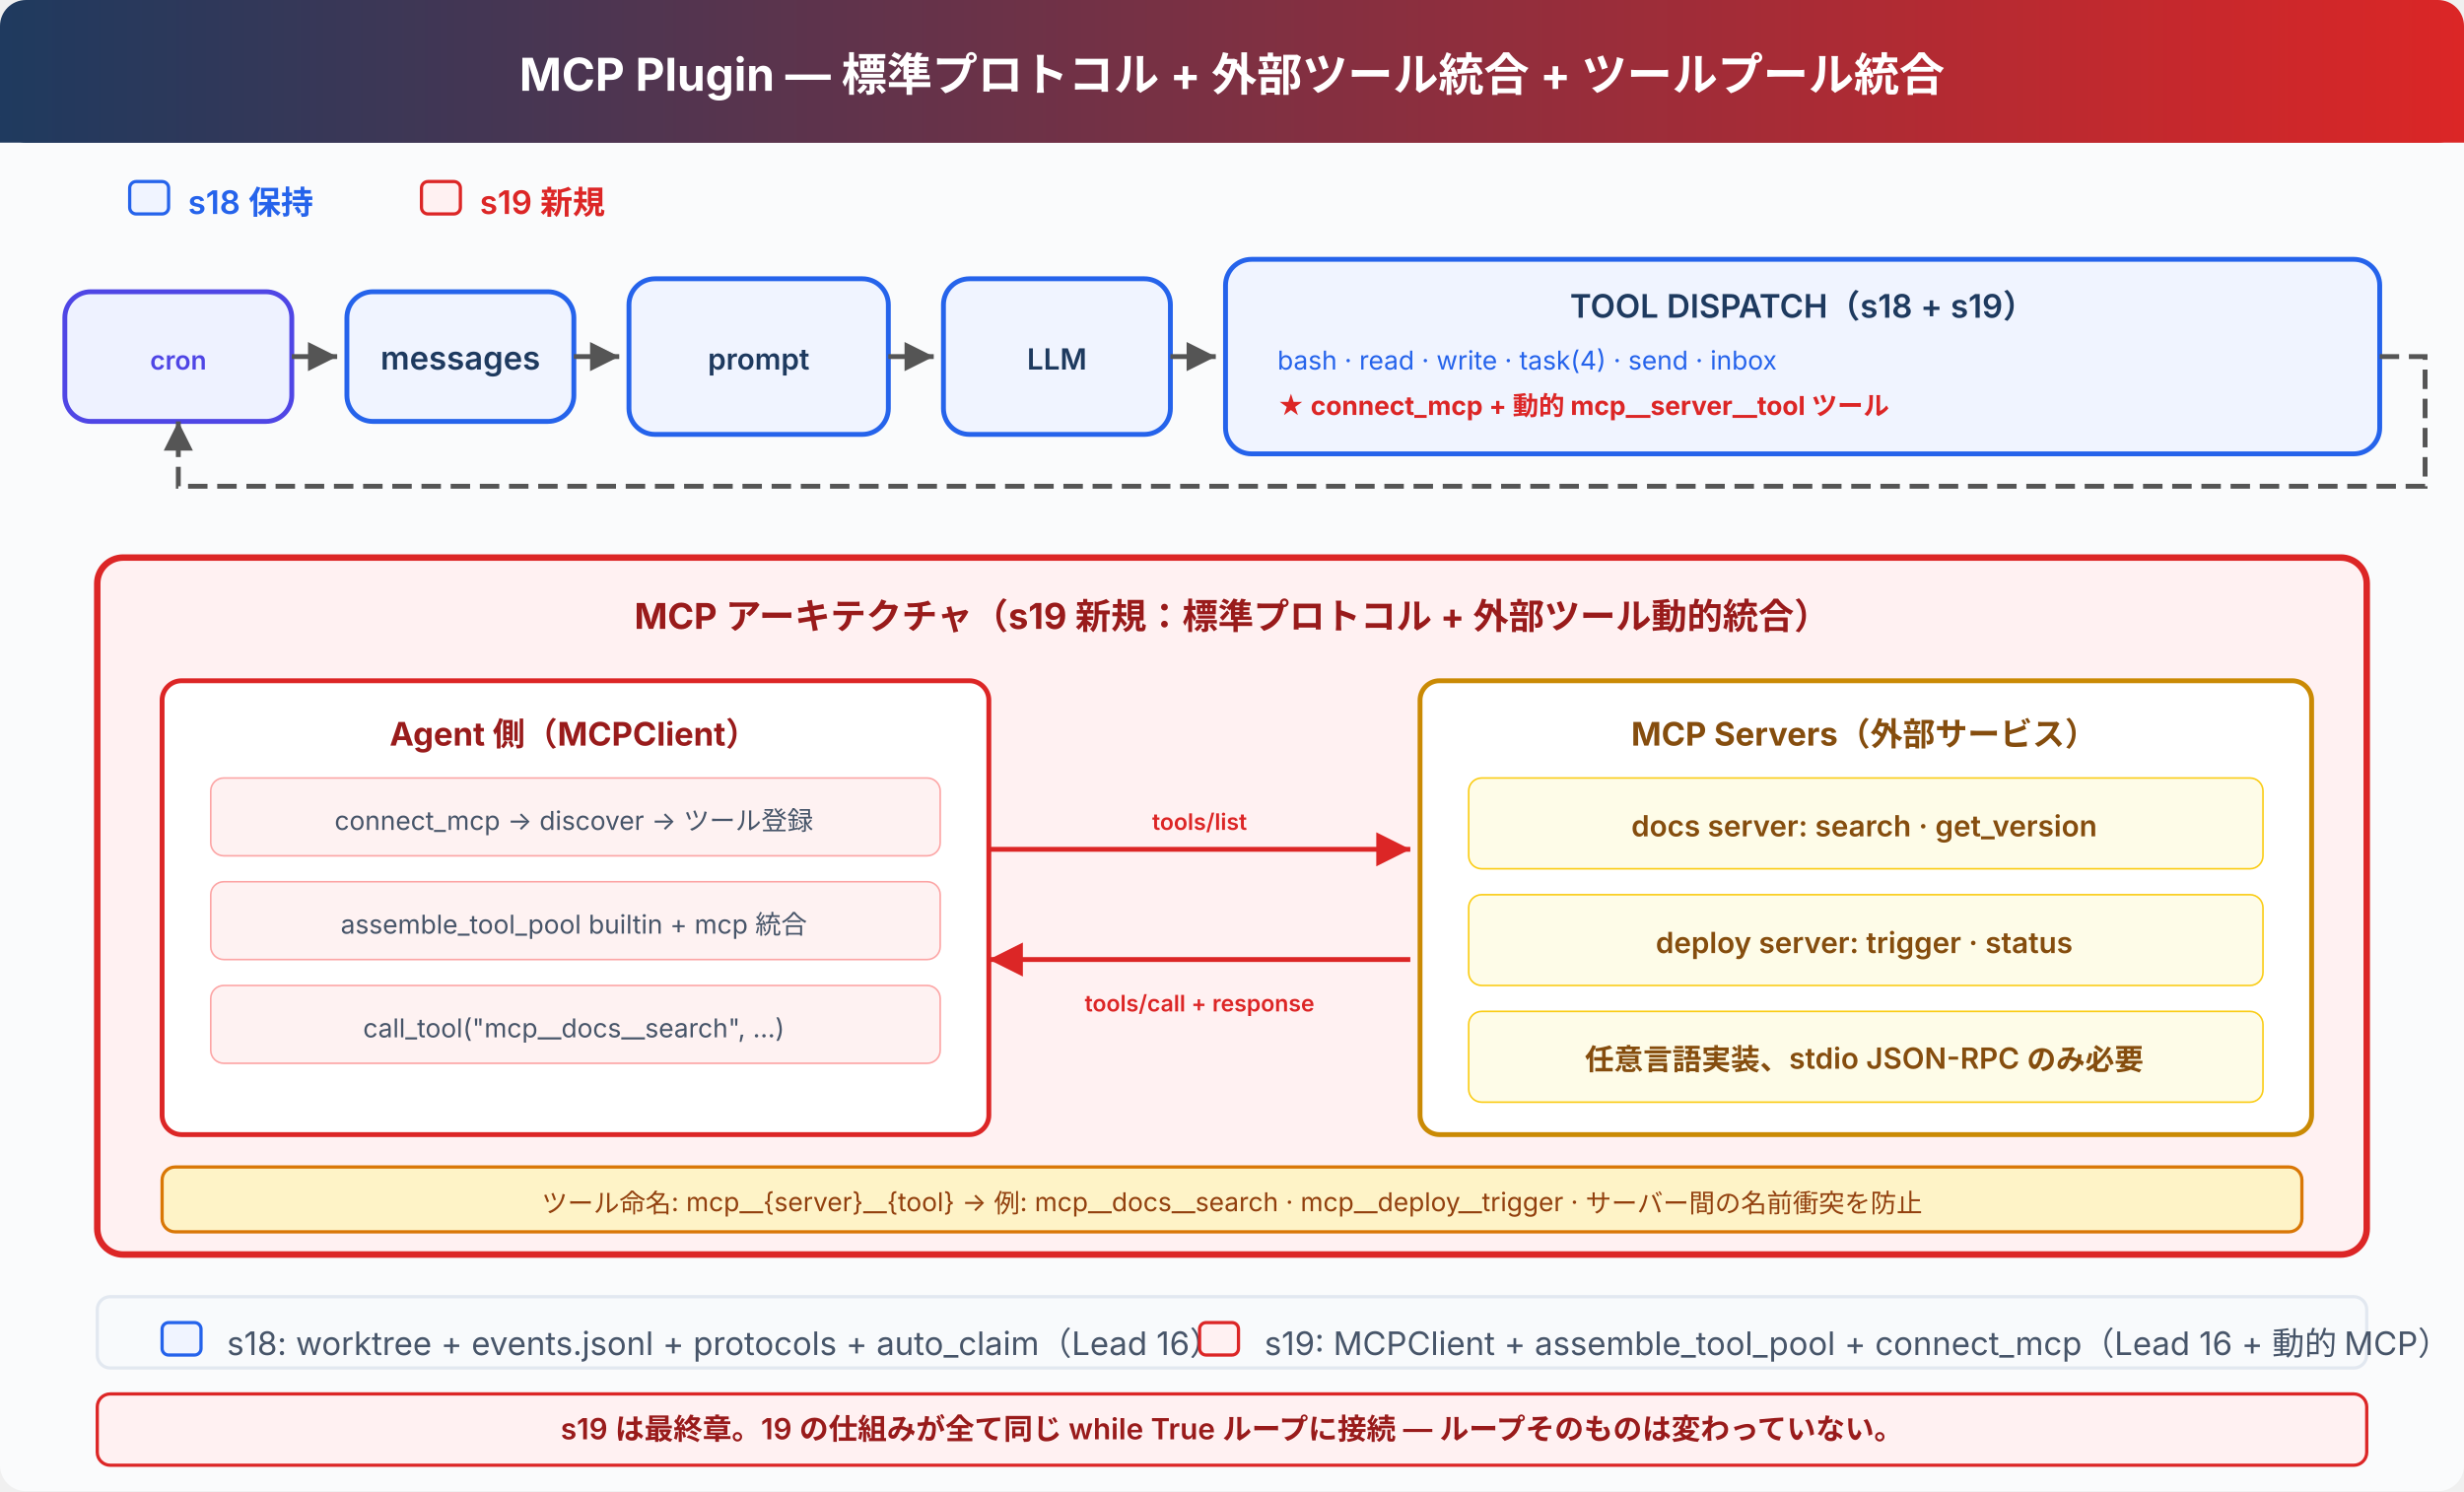
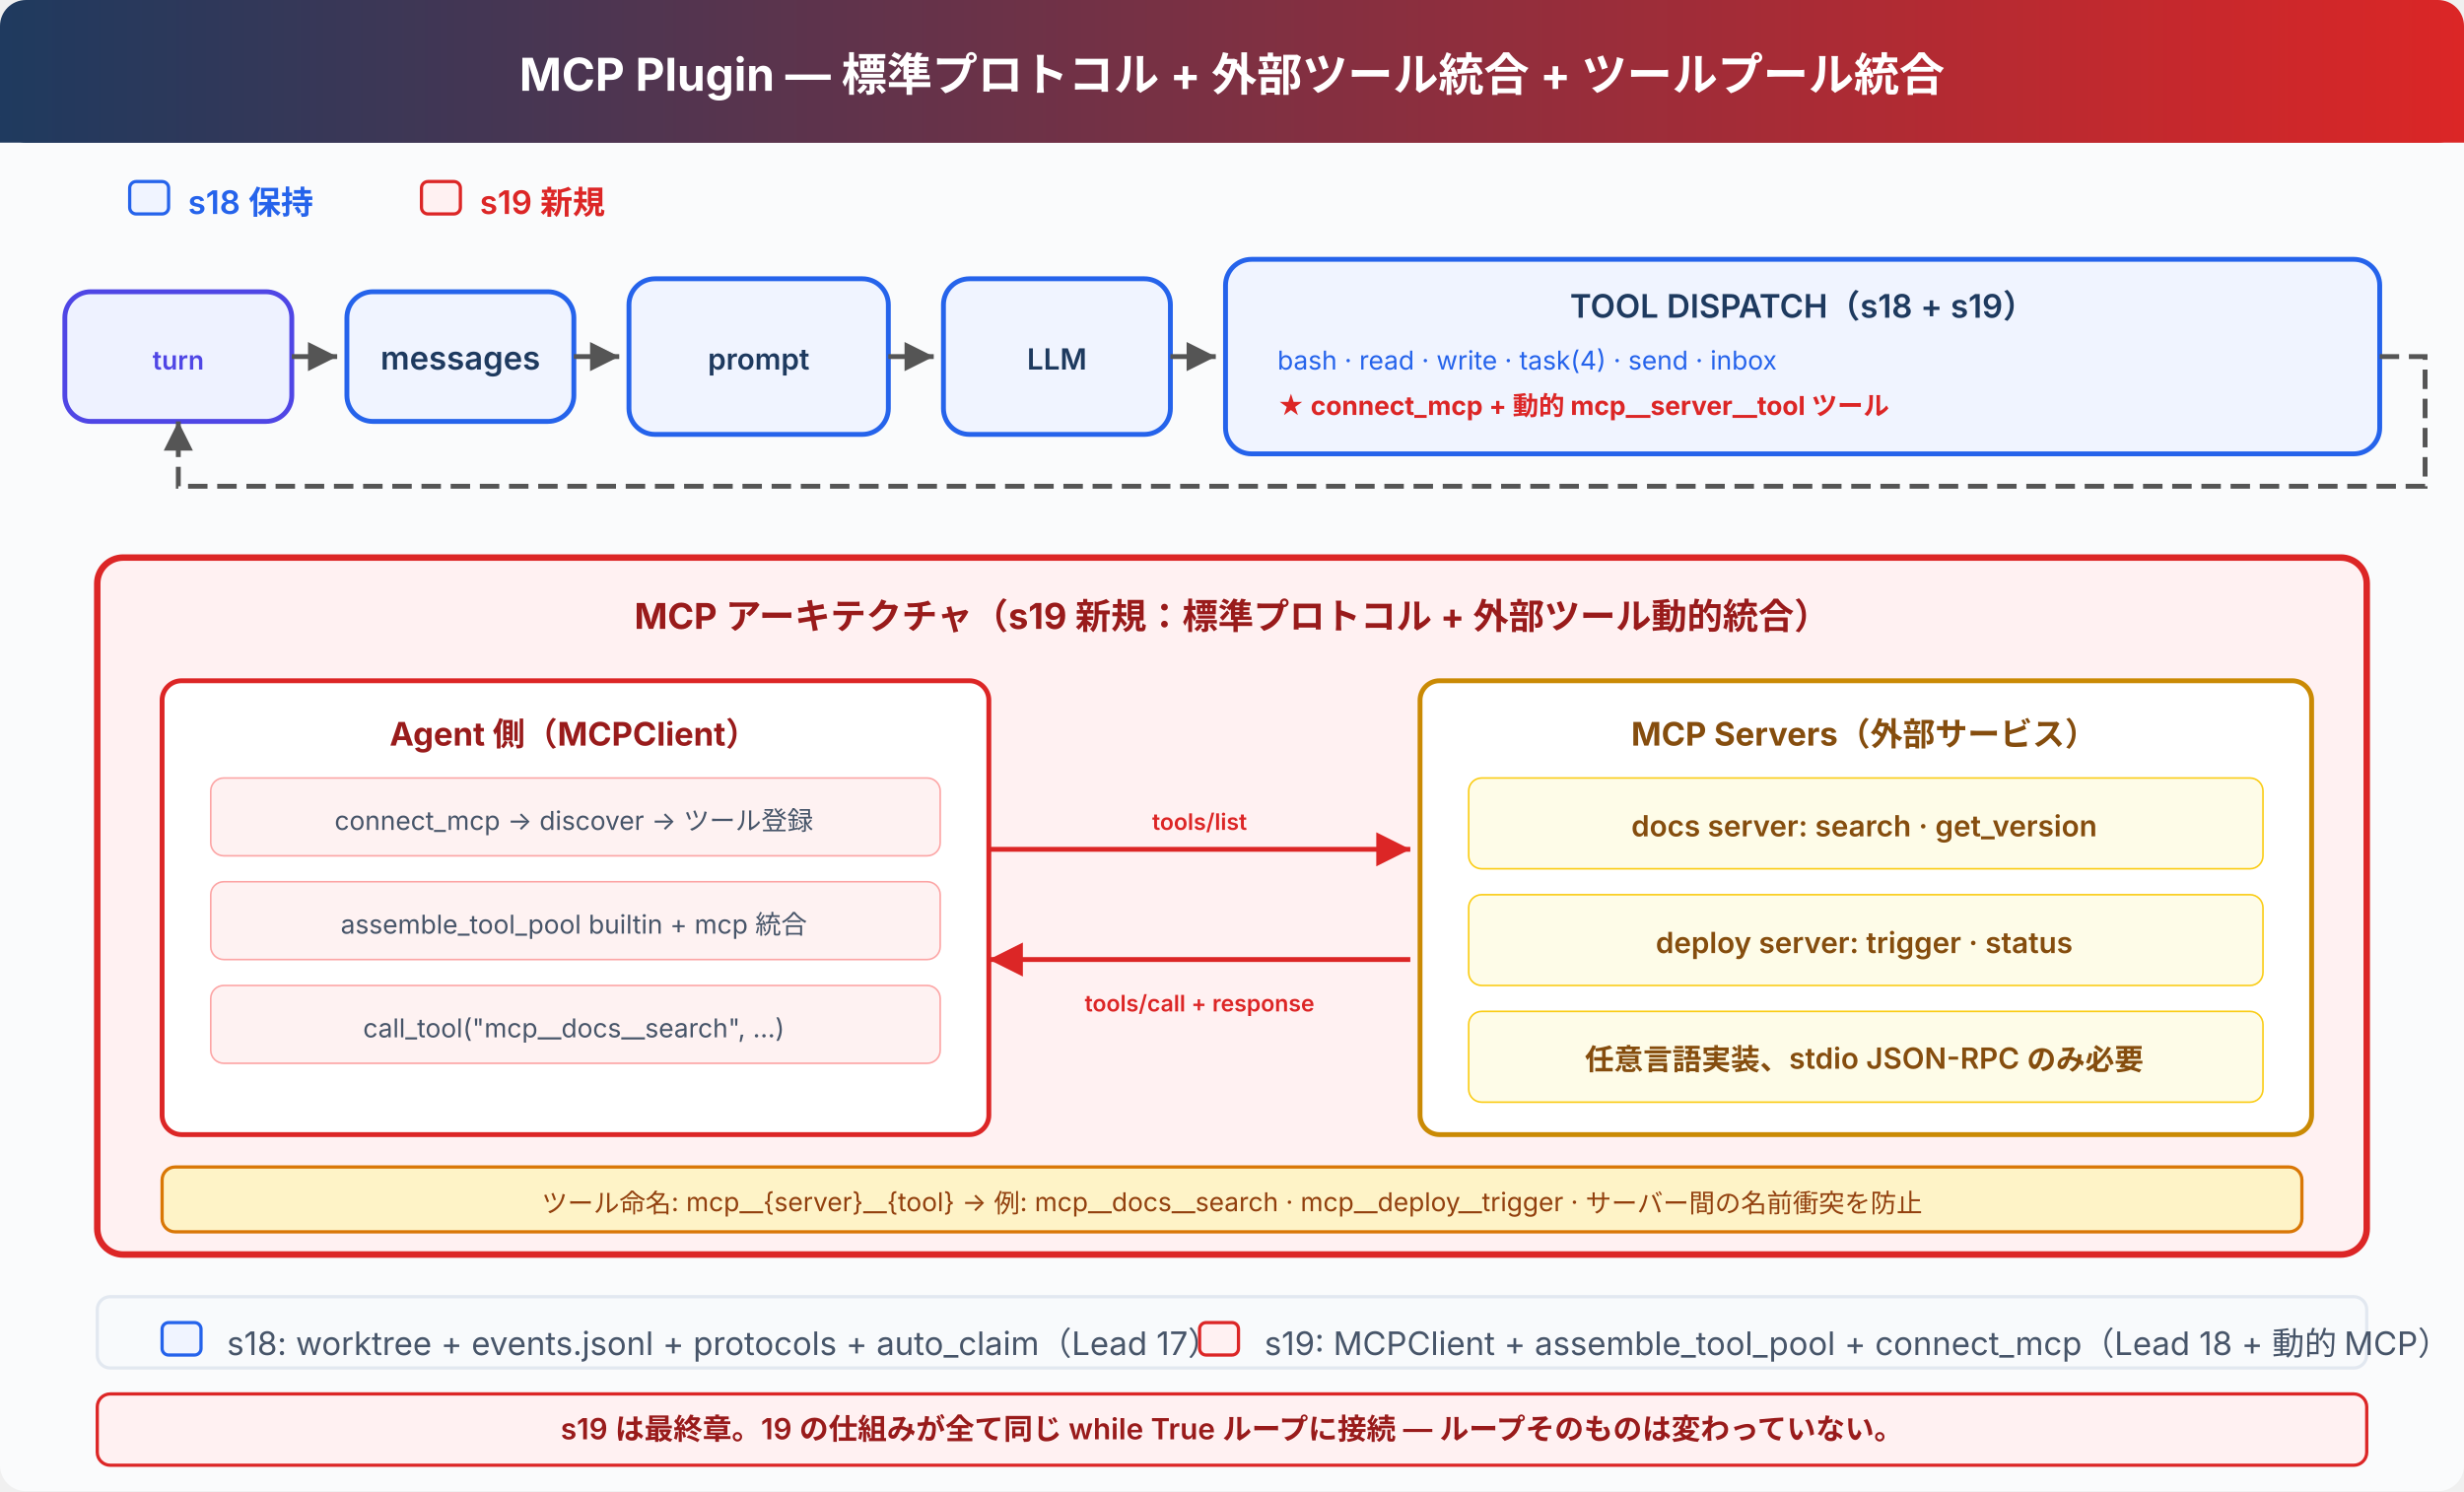
<svg xmlns="http://www.w3.org/2000/svg" viewBox="0 0 760 460" font-family="system-ui, -apple-system, sans-serif">
  <defs>
    <linearGradient id="header" x1="0" y1="0" x2="1" y2="0">
      <stop offset="0%" stop-color="#1e3a5f" />
      <stop offset="100%" stop-color="#dc2626" />
    </linearGradient>
    <marker id="arrow" viewBox="0 0 10 10" refX="10" refY="5" markerWidth="6" markerHeight="6" orient="auto-start-reverse">
      <path d="M 0 0 L 10 5 L 0 10 z" fill="#555" />
    </marker>
    <marker id="arrow-rose" viewBox="0 0 10 10" refX="10" refY="5" markerWidth="7" markerHeight="7" orient="auto-start-reverse">
      <path d="M 0 0 L 10 5 L 0 10 z" fill="#dc2626" />
    </marker>
    <marker id="arrow-rose-left" viewBox="0 0 10 10" refX="10" refY="5" markerWidth="6" markerHeight="6" orient="auto-start-reverse">
      <path d="M 10 0 L 0 5 L 10 10 z" fill="#dc2626" />
    </marker>
  </defs>
  <rect width="760" height="460" fill="#fafbfc" rx="8" />
  <rect x="0" y="0" width="760" height="44" fill="url(#header)" rx="8" />
  <rect x="0" y="36" width="760" height="8" fill="url(#header)" />
  <text x="380" y="28" fill="#fff" font-size="14" font-weight="700" text-anchor="middle">MCP Plugin — 標準プロトコル + 外部ツール統合 + ツールプール統合</text>
  <rect x="40" y="56" width="12" height="10" rx="2" fill="#f0f4ff" stroke="#2563eb" stroke-width="1" />
  <text x="58" y="66" fill="#2563eb" font-size="10" font-weight="600">s18 保持</text>
  <rect x="130" y="56" width="12" height="10" rx="2" fill="#fff1f2" stroke="#dc2626" stroke-width="1" />
  <text x="148" y="66" fill="#dc2626" font-size="10" font-weight="600">s19 新規</text>
  <rect x="20" y="90" width="70" height="40" rx="8" fill="#eef2ff" stroke="#4f46e5" stroke-width="1.5" />
-   <text x="55" y="114" fill="#4f46e5" font-size="8" font-weight="600" text-anchor="middle">cron</text>
+   <text x="55" y="114" fill="#4f46e5" font-size="8" font-weight="600" text-anchor="middle">turn</text>
  <line x1="90" y1="110" x2="104" y2="110" stroke="#555" stroke-width="1.5" marker-end="url(#arrow)" />
  <rect x="107" y="90" width="70" height="40" rx="8" fill="#f0f4ff" stroke="#2563eb" stroke-width="1.5" />
  <text x="142" y="114" fill="#1e3a5f" font-size="10" font-weight="600" text-anchor="middle">messages</text>
  <line x1="177" y1="110" x2="191" y2="110" stroke="#555" stroke-width="1.5" marker-end="url(#arrow)" />
  <rect x="194" y="86" width="80" height="48" rx="8" fill="#f0f4ff" stroke="#2563eb" stroke-width="1.5" />
  <text x="234" y="114" fill="#1e3a5f" font-size="9" font-weight="600" text-anchor="middle">prompt</text>
  <line x1="274" y1="110" x2="288" y2="110" stroke="#555" stroke-width="1.5" marker-end="url(#arrow)" />
  <rect x="291" y="86" width="70" height="48" rx="8" fill="#f0f4ff" stroke="#2563eb" stroke-width="1.5" />
  <text x="326" y="114" fill="#1e3a5f" font-size="9" font-weight="600" text-anchor="middle">LLM</text>
  <line x1="361" y1="110" x2="375" y2="110" stroke="#555" stroke-width="1.5" marker-end="url(#arrow)" />
  <rect x="378" y="80" width="356" height="60" rx="8" fill="#f0f4ff" stroke="#2563eb" stroke-width="1.5" />
  <text x="556" y="98" fill="#1e3a5f" font-size="10" font-weight="600" text-anchor="middle">TOOL DISPATCH（s18 + s19）</text>
  <text x="394" y="114" fill="#2563eb" font-size="8">bash · read · write · task(4) · send · inbox</text>
  <text x="394" y="128" fill="#dc2626" font-size="8" font-weight="700">★ connect_mcp + 動的 mcp__server__tool ツール</text>
  <path d="M 734 110 L 748 110 L 748 150 L 55 150 L 55 130" fill="none" stroke="#555" stroke-width="1.5" marker-end="url(#arrow)" stroke-dasharray="6,3" />
  <rect x="30" y="172" width="700" height="215" rx="8" fill="#fff1f2" stroke="#dc2626" stroke-width="2" />
  <text x="380" y="194" fill="#991b1b" font-size="11" font-weight="700" text-anchor="middle">MCP アーキテクチャ（s19 新規：標準プロトコル + 外部ツール動的統合）</text>
  <rect x="50" y="210" width="255" height="140" rx="6" fill="#fff" stroke="#dc2626" stroke-width="1.5" />
  <text x="177" y="230" fill="#991b1b" font-size="10" font-weight="700" text-anchor="middle">Agent 側（MCPClient）</text>
  <rect x="65" y="240" width="225" height="24" rx="4" fill="#fef2f2" stroke="#fca5a5" stroke-width="0.5" />
  <text x="177" y="256" fill="#475569" font-size="8" text-anchor="middle">connect_mcp → discover → ツール登録</text>
  <rect x="65" y="272" width="225" height="24" rx="4" fill="#fef2f2" stroke="#fca5a5" stroke-width="0.5" />
  <text x="177" y="288" fill="#475569" font-size="8" text-anchor="middle">assemble_tool_pool builtin + mcp 統合</text>
  <rect x="65" y="304" width="225" height="24" rx="4" fill="#fef2f2" stroke="#fca5a5" stroke-width="0.5" />
  <text x="177" y="320" fill="#475569" font-size="8" text-anchor="middle">call_tool("mcp__docs__search", ...)</text>
  <line x1="305" y1="262" x2="435" y2="262" stroke="#dc2626" stroke-width="1.5" marker-end="url(#arrow-rose)" />
  <text x="370" y="256" fill="#dc2626" font-size="7" font-weight="600" text-anchor="middle">tools/list</text>
  <line x1="435" y1="296" x2="305" y2="296" stroke="#dc2626" stroke-width="1.5" marker-end="url(#arrow-rose)" />
  <text x="370" y="312" fill="#dc2626" font-size="7" font-weight="600" text-anchor="middle">tools/call + response</text>
  <rect x="438" y="210" width="275" height="140" rx="6" fill="#fff" stroke="#ca8a04" stroke-width="1.5" />
  <text x="575" y="230" fill="#854d0e" font-size="10" font-weight="700" text-anchor="middle">MCP Servers（外部サービス）</text>
  <rect x="453" y="240" width="245" height="28" rx="4" fill="#fefce8" stroke="#facc15" stroke-width="0.5" />
  <text x="575" y="258" fill="#854d0e" font-size="9" font-weight="600" text-anchor="middle">docs server: search · get_version</text>
  <rect x="453" y="276" width="245" height="28" rx="4" fill="#fefce8" stroke="#facc15" stroke-width="0.5" />
  <text x="575" y="294" fill="#854d0e" font-size="9" font-weight="600" text-anchor="middle">deploy server: trigger · status</text>
  <rect x="453" y="312" width="245" height="28" rx="4" fill="#fefce8" stroke="#facc15" stroke-width="0.5" />
  <text x="575" y="330" fill="#854d0e" font-size="9" font-weight="600" text-anchor="middle">任意言語実装、stdio JSON-RPC のみ必要</text>
  <rect x="50" y="360" width="660" height="20" rx="4" fill="#fef3c7" stroke="#d97706" stroke-width="1" />
  <text x="380" y="374" fill="#92400e" font-size="8" text-anchor="middle">ツール命名: mcp__{server}__{tool} → 例: mcp__docs__search · mcp__deploy__trigger · サーバー間の名前衝突を防止</text>
  <rect x="30" y="400" width="700" height="22" rx="4" fill="#f8fafc" stroke="#e2e8f0" stroke-width="1" />
  <rect x="50" y="408" width="12" height="10" rx="2" fill="#f0f4ff" stroke="#2563eb" stroke-width="1" />
-   <text x="70" y="418" fill="#475569" font-size="10">s18: worktree + events.jsonl + protocols + auto_claim（Lead 16）</text>
+   <text x="70" y="418" fill="#475569" font-size="10">s18: worktree + events.jsonl + protocols + auto_claim（Lead 17）</text>
  <rect x="370" y="408" width="12" height="10" rx="2" fill="#fff1f2" stroke="#dc2626" stroke-width="1" />
-   <text x="390" y="418" fill="#475569" font-size="10">s19: MCPClient + assemble_tool_pool + connect_mcp（Lead 16 + 動的 MCP）</text>
+   <text x="390" y="418" fill="#475569" font-size="10">s19: MCPClient + assemble_tool_pool + connect_mcp（Lead 18 + 動的 MCP）</text>
  <rect x="30" y="430" width="700" height="22" rx="4" fill="#fff1f2" stroke="#dc2626" stroke-width="1" />
  <text x="380" y="444" fill="#991b1b" font-size="9" font-weight="600" text-anchor="middle">s19 は最終章。19 の仕組みが全て同じ while True ループに接続 — ループそのものは変わっていない。</text>
</svg>
